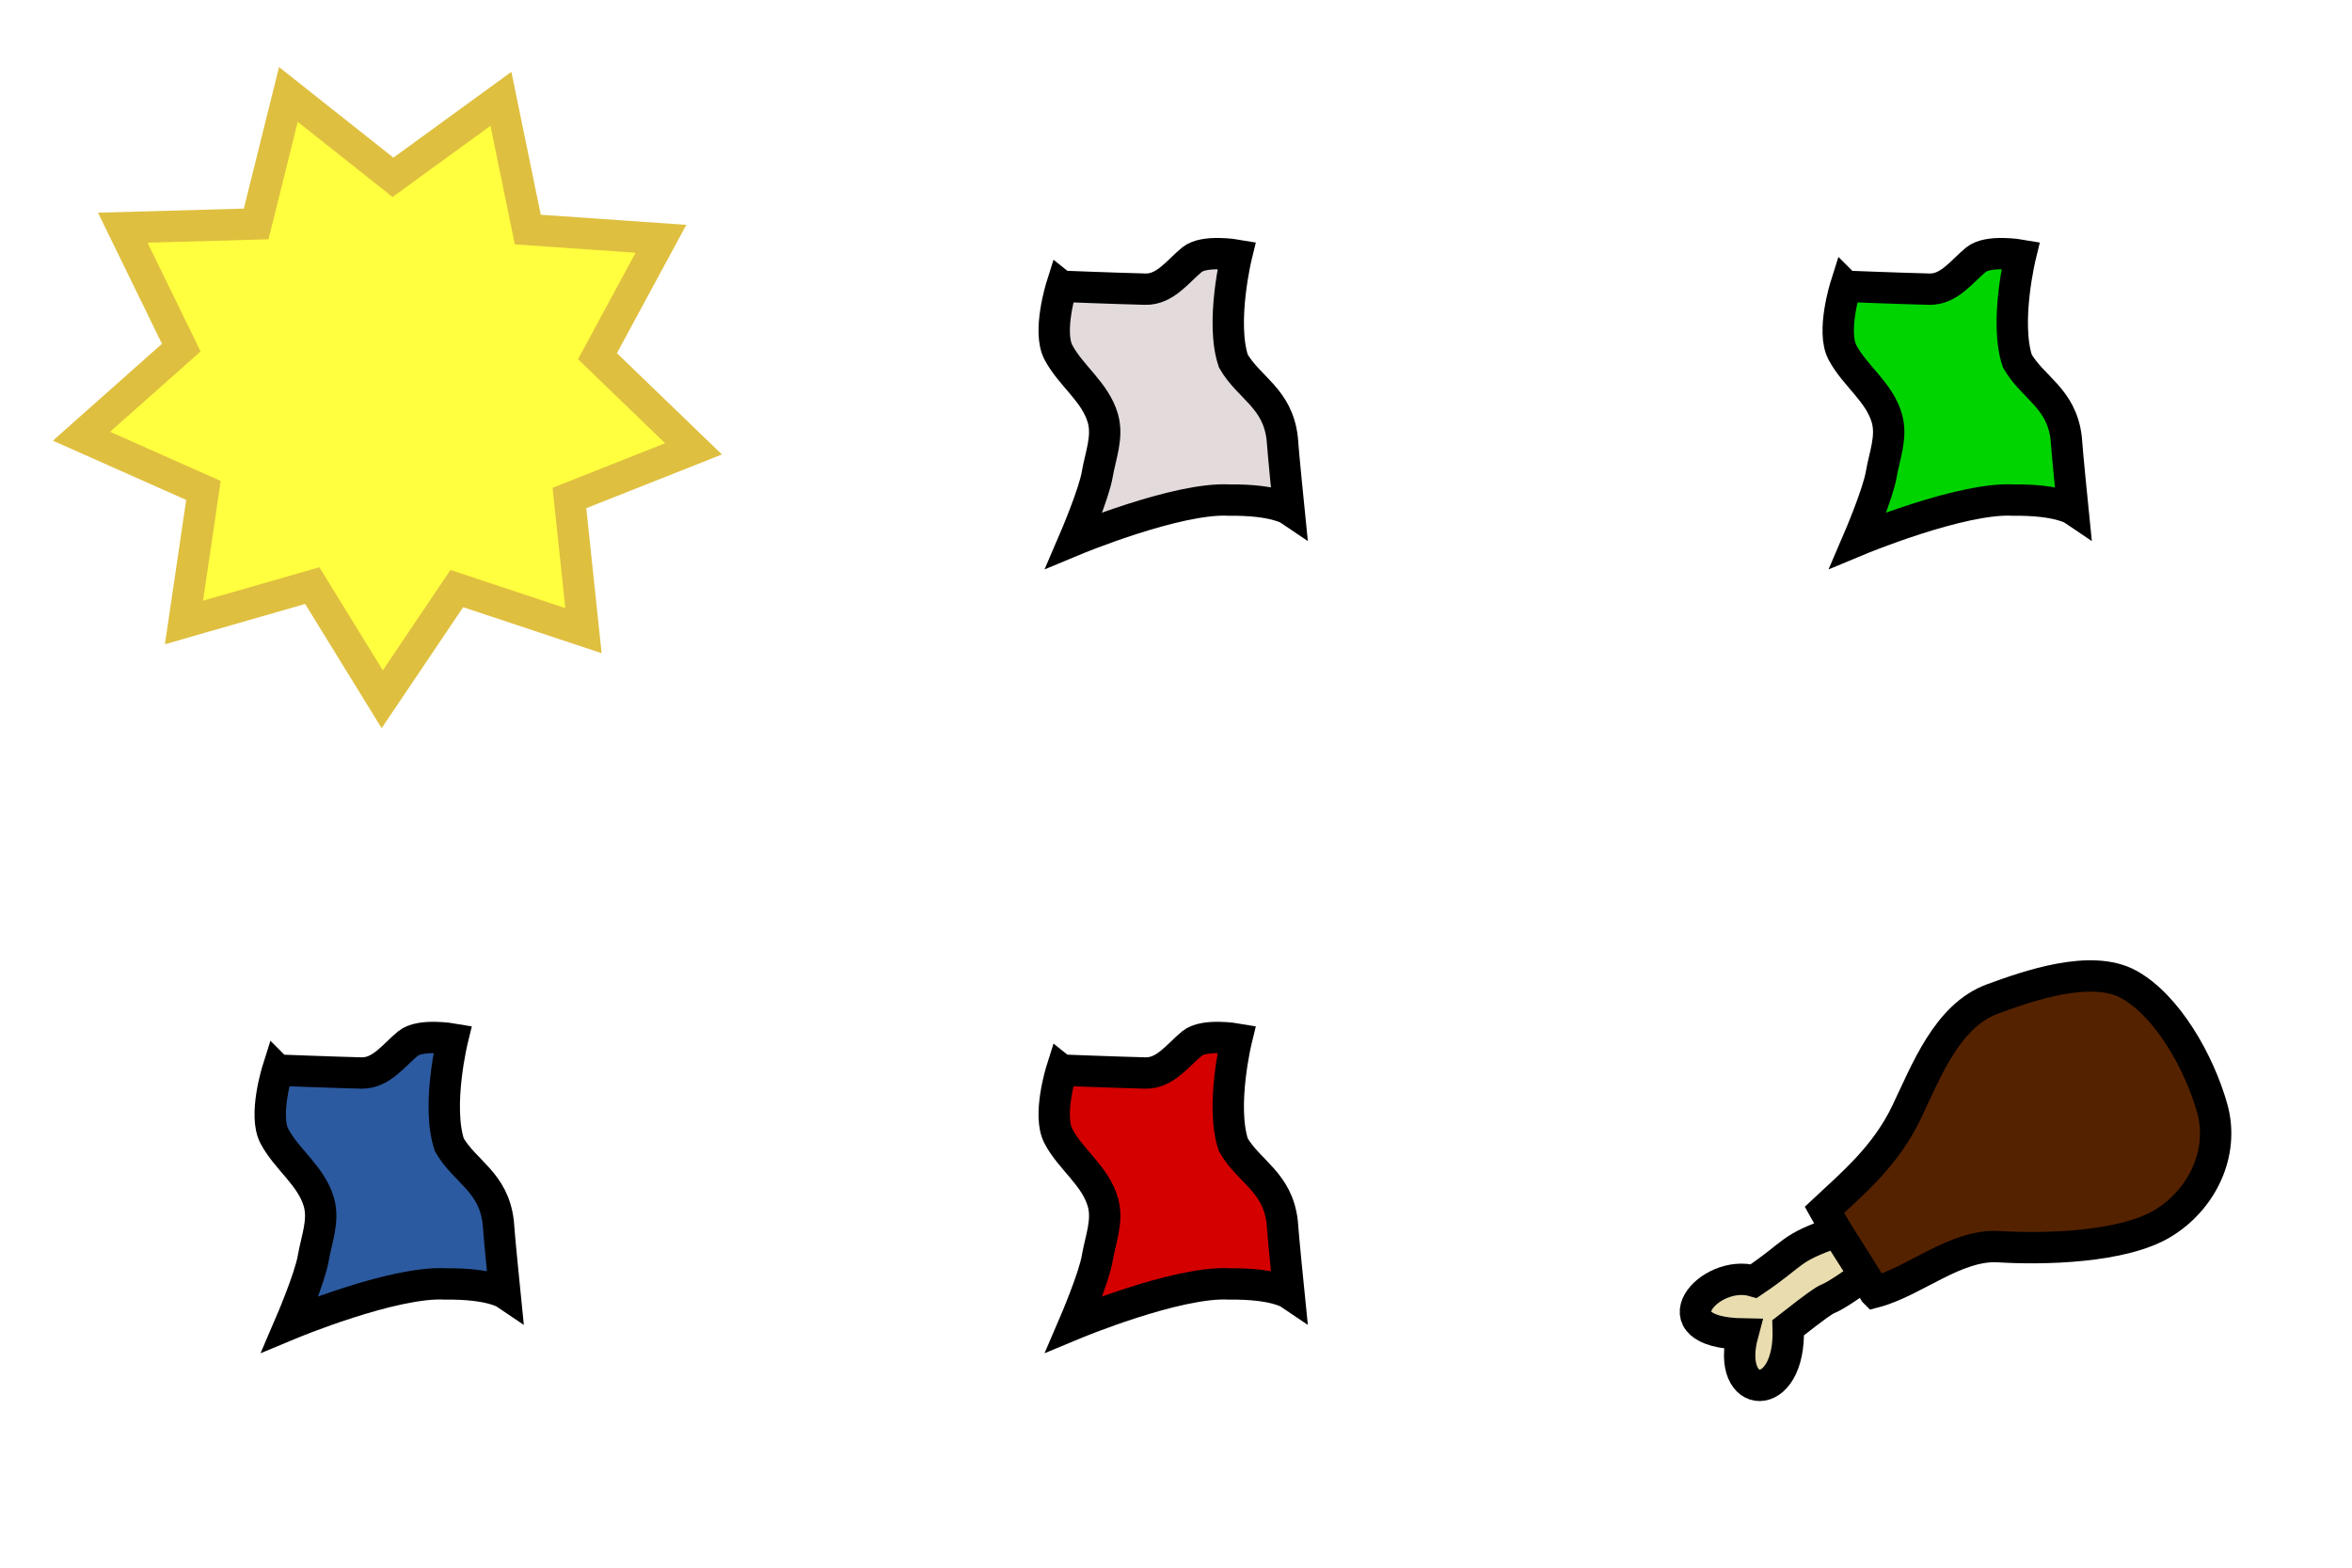
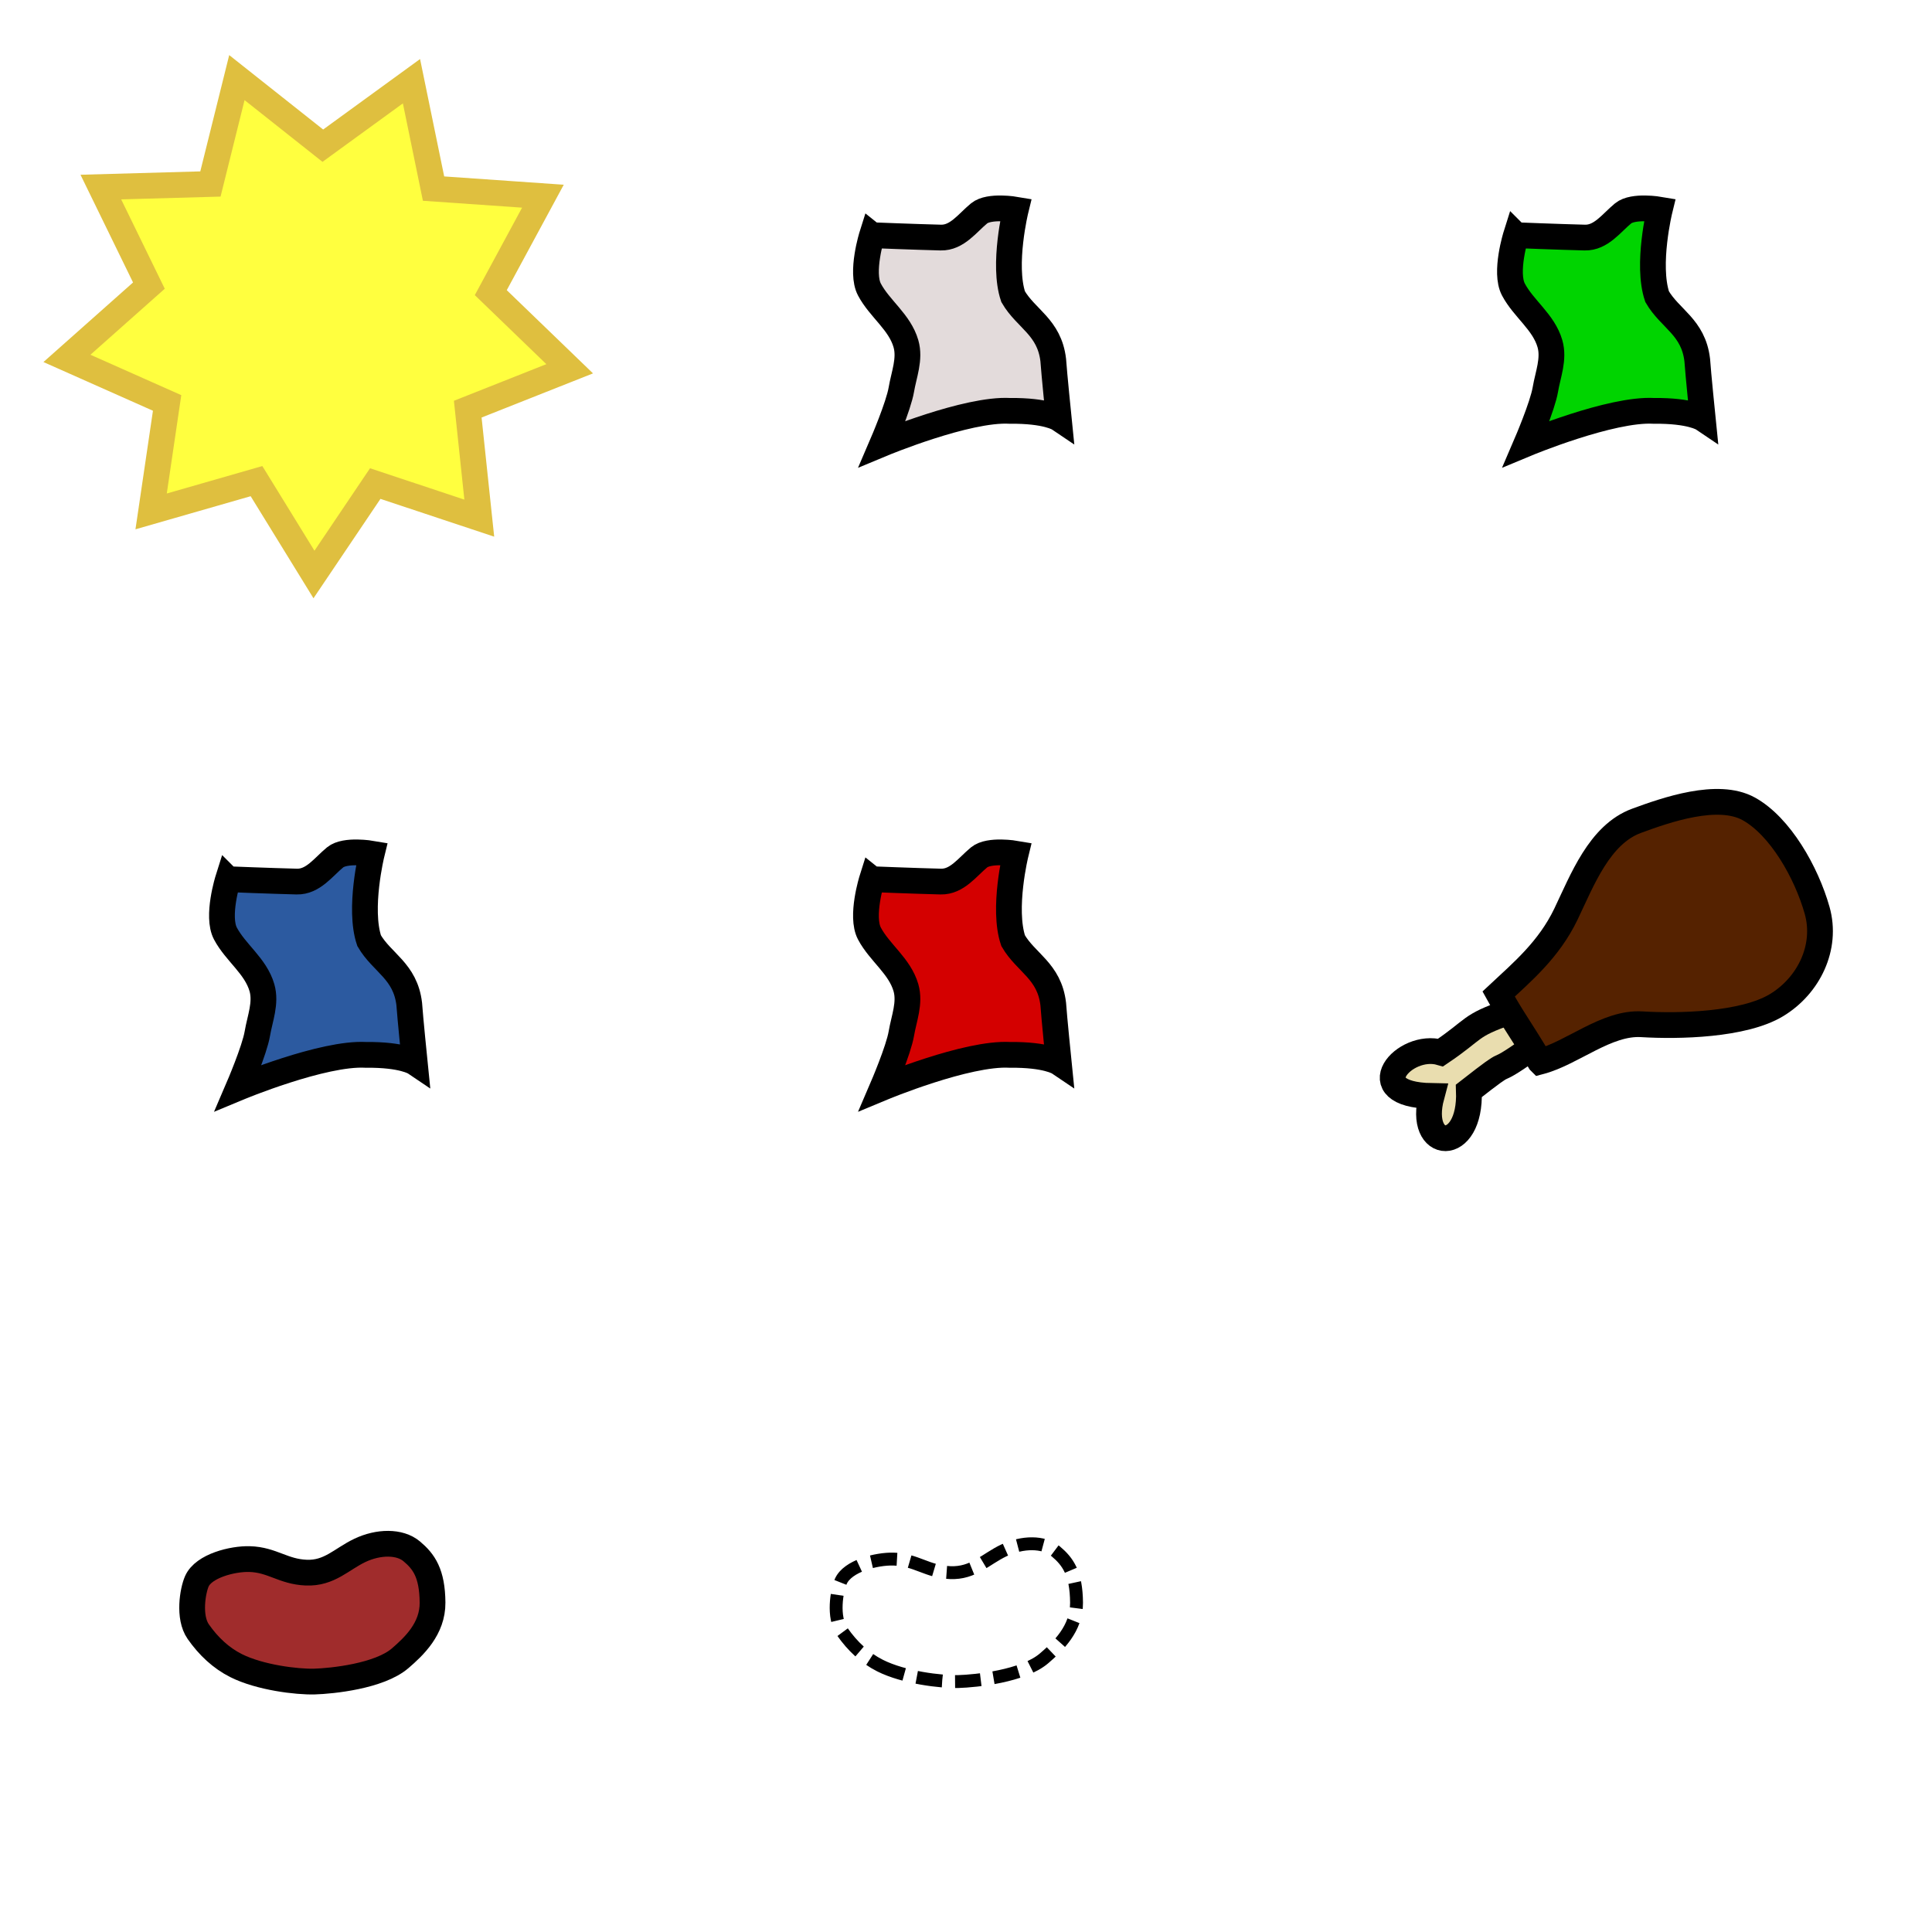
- <svg xmlns="http://www.w3.org/2000/svg" width="150" height="100" id="svg2" version="1.1">
+ <svg xmlns="http://www.w3.org/2000/svg" width="150" height="150" id="svg2" version="1.1">
  <defs id="defs4" />
-   <g id="layer1" transform="translate(0,-952.3622)">
+   <g id="layer1" transform="translate(0,-902.3622)">
    <g id="g4324-3-10-1" transform="matrix(0.3347786,-0.0574067,0.0574067,0.3347786,-120.6726,973.8739)" style="stroke-width:2.944;stroke-miterlimit:4;stroke-dasharray:none" />
-     <path transform="matrix(1.393382,0.1508904,-0.1508904,1.393382,18.04299,779.0569)" d="m 30,150 -5.936,-1.284 -2.832,5.373 -3.722,-4.799 -5.623,2.296 0.234,-6.069 -5.783,-1.856 4.08,-4.498 L 7.183,134.023 13.2,133.2 l 0.823,-6.017 5.139,3.237 4.498,-4.08 1.856,5.783 6.069,-0.234 -2.296,5.623 4.799,3.722 -5.373,2.832 z" id="path4569-1-42-3" style="opacity:0.752;fill:#ffff00;fill-opacity:1;stroke:#d4aa00;stroke-width:1.427;stroke-miterlimit:4;stroke-dasharray:none" />
-     <path id="path4605-2-9-9" d="m 67.704,970.623 c 0,0 -0.91,2.882 -0.202,4.218 0.792,1.495 2.35,2.523 2.834,4.204 0.343,1.192 -0.158,2.395 -0.356,3.567 -0.216,1.278 -1.472,4.2 -1.472,4.2 0,0 6.577,-2.74 9.901,-2.55 2.862,-0.031 3.79,0.594 3.79,0.594 0,0 -0.355,-3.509 -0.426,-4.544 -0.303,-2.563 -2.111,-3.19 -3.114,-4.916 -0.84,-2.494 0.205,-6.758 0.205,-6.758 0,0 -2.06,-0.355 -2.845,0.289 -0.904,0.742 -1.709,1.911 -2.976,1.88 -2.014,-0.05 -5.338,-0.183 -5.338,-0.183 z" style="fill:#e3dbdb;stroke:#000000;stroke-width:2;stroke-linecap:butt;stroke-linejoin:miter;stroke-miterlimit:4;stroke-opacity:1;stroke-dasharray:none" />
-     <path id="path4605-2-12" d="m 17.704,1020.623 c 0,0 -0.91,2.882 -0.202,4.218 0.792,1.495 2.35,2.523 2.834,4.204 0.343,1.192 -0.158,2.395 -0.356,3.567 -0.216,1.278 -1.472,4.2 -1.472,4.2 0,0 6.577,-2.74 9.901,-2.55 2.862,-0.031 3.79,0.594 3.79,0.594 0,0 -0.355,-3.509 -0.426,-4.544 -0.303,-2.563 -2.111,-3.19 -3.114,-4.916 -0.84,-2.494 0.205,-6.758 0.205,-6.758 0,0 -2.06,-0.355 -2.845,0.289 -0.904,0.742 -1.709,1.911 -2.976,1.88 -2.014,-0.05 -5.338,-0.183 -5.338,-0.183 z" style="fill:#2c5aa0;stroke:#000000;stroke-width:2;stroke-linecap:butt;stroke-linejoin:miter;stroke-miterlimit:4;stroke-opacity:1;stroke-dasharray:none" />
-     <path id="path4605-2-1-2-2" d="m 67.704,1020.623 c 0,0 -0.91,2.882 -0.202,4.218 0.792,1.495 2.35,2.523 2.834,4.204 0.343,1.192 -0.158,2.395 -0.356,3.567 -0.216,1.278 -1.472,4.2 -1.472,4.2 0,0 6.577,-2.74 9.901,-2.55 2.862,-0.031 3.79,0.594 3.79,0.594 0,0 -0.355,-3.509 -0.426,-4.544 -0.303,-2.563 -2.111,-3.19 -3.114,-4.916 -0.84,-2.494 0.205,-6.758 0.205,-6.758 0,0 -2.06,-0.355 -2.845,0.289 -0.904,0.742 -1.709,1.911 -2.976,1.88 -2.014,-0.05 -5.338,-0.183 -5.338,-0.183 z" style="fill:#d40000;stroke:#000000;stroke-width:2;stroke-linecap:butt;stroke-linejoin:miter;stroke-miterlimit:4;stroke-opacity:1;stroke-dasharray:none" />
-     <path id="path4605-2-1-1-3" d="m 117.704,970.623 c 0,0 -0.91,2.882 -0.202,4.218 0.792,1.495 2.35,2.523 2.834,4.204 0.343,1.192 -0.158,2.395 -0.356,3.567 -0.216,1.278 -1.472,4.2 -1.472,4.2 0,0 6.577,-2.74 9.901,-2.55 2.862,-0.031 3.79,0.594 3.79,0.594 0,0 -0.355,-3.509 -0.426,-4.544 -0.303,-2.563 -2.111,-3.19 -3.114,-4.916 -0.84,-2.494 0.205,-6.758 0.205,-6.758 0,0 -2.06,-0.355 -2.845,0.289 -0.904,0.742 -1.709,1.911 -2.976,1.88 -2.014,-0.05 -5.338,-0.183 -5.338,-0.183 z" style="fill:#00d400;stroke:#000000;stroke-width:2;stroke-linecap:butt;stroke-linejoin:miter;stroke-miterlimit:4;stroke-opacity:1;stroke-dasharray:none" />
-     <g id="g6194" style="stroke-width:2;stroke-miterlimit:4;stroke-dasharray:none" transform="translate(7.218296,2.744974)">
+     <path transform="matrix(1.393382,0.1508904,-0.1508904,1.393382,18.04299,729.0569)" d="m 30,150 -5.936,-1.284 -2.832,5.373 -3.722,-4.799 -5.623,2.296 0.234,-6.069 -5.783,-1.856 4.08,-4.498 L 7.183,134.023 13.2,133.2 l 0.823,-6.017 5.139,3.237 4.498,-4.08 1.856,5.783 6.069,-0.234 -2.296,5.623 4.799,3.722 -5.373,2.832 z" id="path4569-1-42-3" style="opacity:0.752;fill:#ffff00;fill-opacity:1;stroke:#d4aa00;stroke-width:1.427;stroke-miterlimit:4;stroke-dasharray:none" />
+     <path id="path4605-2-9-9" d="m 67.704,920.623 c 0,0 -0.91,2.882 -0.202,4.218 0.792,1.495 2.35,2.523 2.834,4.204 0.343,1.192 -0.158,2.395 -0.356,3.567 -0.216,1.278 -1.472,4.2 -1.472,4.2 0,0 6.577,-2.74 9.901,-2.55 2.862,-0.031 3.79,0.594 3.79,0.594 0,0 -0.355,-3.509 -0.426,-4.544 -0.303,-2.563 -2.111,-3.19 -3.114,-4.916 -0.84,-2.494 0.205,-6.758 0.205,-6.758 0,0 -2.06,-0.355 -2.845,0.289 -0.904,0.742 -1.709,1.911 -2.976,1.88 -2.014,-0.05 -5.338,-0.183 -5.338,-0.183 z" style="fill:#e3dbdb;stroke:#000000;stroke-width:2;stroke-linecap:butt;stroke-linejoin:miter;stroke-miterlimit:4;stroke-opacity:1;stroke-dasharray:none" />
+     <path id="path4605-2-12" d="m 17.704,970.623 c 0,0 -0.91,2.882 -0.202,4.218 0.792,1.495 2.35,2.523 2.834,4.204 0.343,1.192 -0.158,2.395 -0.356,3.567 -0.216,1.278 -1.472,4.2 -1.472,4.2 0,0 6.577,-2.74 9.901,-2.55 2.862,-0.031 3.79,0.594 3.79,0.594 0,0 -0.355,-3.509 -0.426,-4.544 -0.303,-2.563 -2.111,-3.19 -3.114,-4.916 -0.84,-2.494 0.205,-6.758 0.205,-6.758 0,0 -2.06,-0.355 -2.845,0.289 -0.904,0.742 -1.709,1.911 -2.976,1.88 -2.014,-0.05 -5.338,-0.183 -5.338,-0.183 z" style="fill:#2c5aa0;stroke:#000000;stroke-width:2;stroke-linecap:butt;stroke-linejoin:miter;stroke-miterlimit:4;stroke-opacity:1;stroke-dasharray:none" />
+     <path id="path4605-2-1-2-2" d="m 67.704,970.623 c 0,0 -0.91,2.882 -0.202,4.218 0.792,1.495 2.35,2.523 2.834,4.204 0.343,1.192 -0.158,2.395 -0.356,3.567 -0.216,1.278 -1.472,4.2 -1.472,4.2 0,0 6.577,-2.74 9.901,-2.55 2.862,-0.031 3.79,0.594 3.79,0.594 0,0 -0.355,-3.509 -0.426,-4.544 -0.303,-2.563 -2.111,-3.19 -3.114,-4.916 -0.84,-2.494 0.205,-6.758 0.205,-6.758 0,0 -2.06,-0.355 -2.845,0.289 -0.904,0.742 -1.709,1.911 -2.976,1.88 -2.014,-0.05 -5.338,-0.183 -5.338,-0.183 z" style="fill:#d40000;stroke:#000000;stroke-width:2;stroke-linecap:butt;stroke-linejoin:miter;stroke-miterlimit:4;stroke-opacity:1;stroke-dasharray:none" />
+     <path id="path4605-2-1-1-3" d="m 117.704,920.623 c 0,0 -0.91,2.882 -0.202,4.218 0.792,1.495 2.35,2.523 2.834,4.204 0.343,1.192 -0.158,2.395 -0.356,3.567 -0.216,1.278 -1.472,4.2 -1.472,4.2 0,0 6.577,-2.74 9.901,-2.55 2.862,-0.031 3.79,0.594 3.79,0.594 0,0 -0.355,-3.509 -0.426,-4.544 -0.303,-2.563 -2.111,-3.19 -3.114,-4.916 -0.84,-2.494 0.205,-6.758 0.205,-6.758 0,0 -2.06,-0.355 -2.845,0.289 -0.904,0.742 -1.709,1.911 -2.976,1.88 -2.014,-0.05 -5.338,-0.183 -5.338,-0.183 z" style="fill:#00d400;stroke:#000000;stroke-width:2;stroke-linecap:butt;stroke-linejoin:miter;stroke-miterlimit:4;stroke-opacity:1;stroke-dasharray:none" />
+     <g id="g6194" style="stroke-width:2;stroke-miterlimit:4;stroke-dasharray:none" transform="translate(7.218296,-47.25503)">
      <path id="path6186" d="m 109.875,1028.206 c -3.081,1.066 -2.503,1.281 -5.241,3.127 -2.838,-0.829 -6.378,3.278 -0.706,3.377 -1.151,4.287 3.082,4.59 2.898,-0.402 3.851,-3.01 1.248,-0.786 4.737,-3.227" style="fill:#e9ddaf;stroke:#000000;stroke-width:2;stroke-linecap:butt;stroke-linejoin:miter;stroke-miterlimit:4;stroke-opacity:1;stroke-dasharray:none" />
      <path id="path6184" d="m 112.343,1032.042 c 2.535,-0.669 5.175,-3.07 7.91,-2.901 2.832,0.174 7.887,0.069 10.457,-1.484 2.498,-1.508 3.963,-4.493 3.152,-7.362 -0.838,-2.966 -2.877,-6.538 -5.311,-7.881 -2.401,-1.325 -6.433,0.095 -8.707,0.93 -2.886,1.061 -4.221,4.613 -5.482,7.243 -1.329,2.77 -3.413,4.508 -5.226,6.204 1.084,1.965 1.482,2.379 3.206,5.25 z" style="fill:#552200;stroke:#000000;stroke-width:2;stroke-linecap:butt;stroke-linejoin:miter;stroke-miterlimit:4;stroke-opacity:1;stroke-dasharray:none" />
    </g>
+     <path style="fill:#a02c2c;stroke:#000000;stroke-width:2;stroke-linecap:butt;stroke-linejoin:miter;stroke-opacity:1;stroke-miterlimit:4;stroke-dasharray:none" d="m 18.324,1031.677 c 1.85,0.931 4.735,1.278 6.088,1.24 1.353,-0.038 5.036,-0.413 6.652,-1.804 1.069,-0.92 2.534,-2.292 2.518,-4.322 -0.018,-2.293 -0.676,-3.194 -1.616,-3.984 -0.94,-0.789 -2.593,-0.752 -4.021,-0.075 -1.428,0.676 -2.368,1.804 -4.171,1.729 -1.804,-0.075 -2.63,-1.002 -4.397,-1.052 -1.315,-0.038 -3.57,0.526 -4.096,1.729 -0.317,0.724 -0.676,2.781 0.113,3.908 0.789,1.127 1.759,2.041 2.931,2.631 z" id="path3080-2" />
+     <path style="fill:none;stroke:#000000;stroke-width:1;stroke-linecap:butt;stroke-linejoin:miter;stroke-miterlimit:4;stroke-opacity:1;stroke-dasharray:2,1;stroke-dashoffset:0" d="m 68.324,1031.677 c 1.85,0.931 4.735,1.278 6.088,1.24 1.353,-0.038 5.036,-0.413 6.652,-1.804 1.069,-0.92 2.534,-2.292 2.518,-4.322 -0.018,-2.293 -0.676,-3.194 -1.616,-3.984 -0.94,-0.789 -2.593,-0.752 -4.021,-0.075 -1.428,0.676 -2.368,1.804 -4.171,1.729 -1.804,-0.075 -2.63,-1.002 -4.397,-1.052 -1.315,-0.038 -3.57,0.526 -4.096,1.729 -0.317,0.724 -0.676,2.781 0.113,3.908 0.789,1.127 1.759,2.041 2.931,2.631 z" id="path3080-2-9" />
  </g>
</svg>
